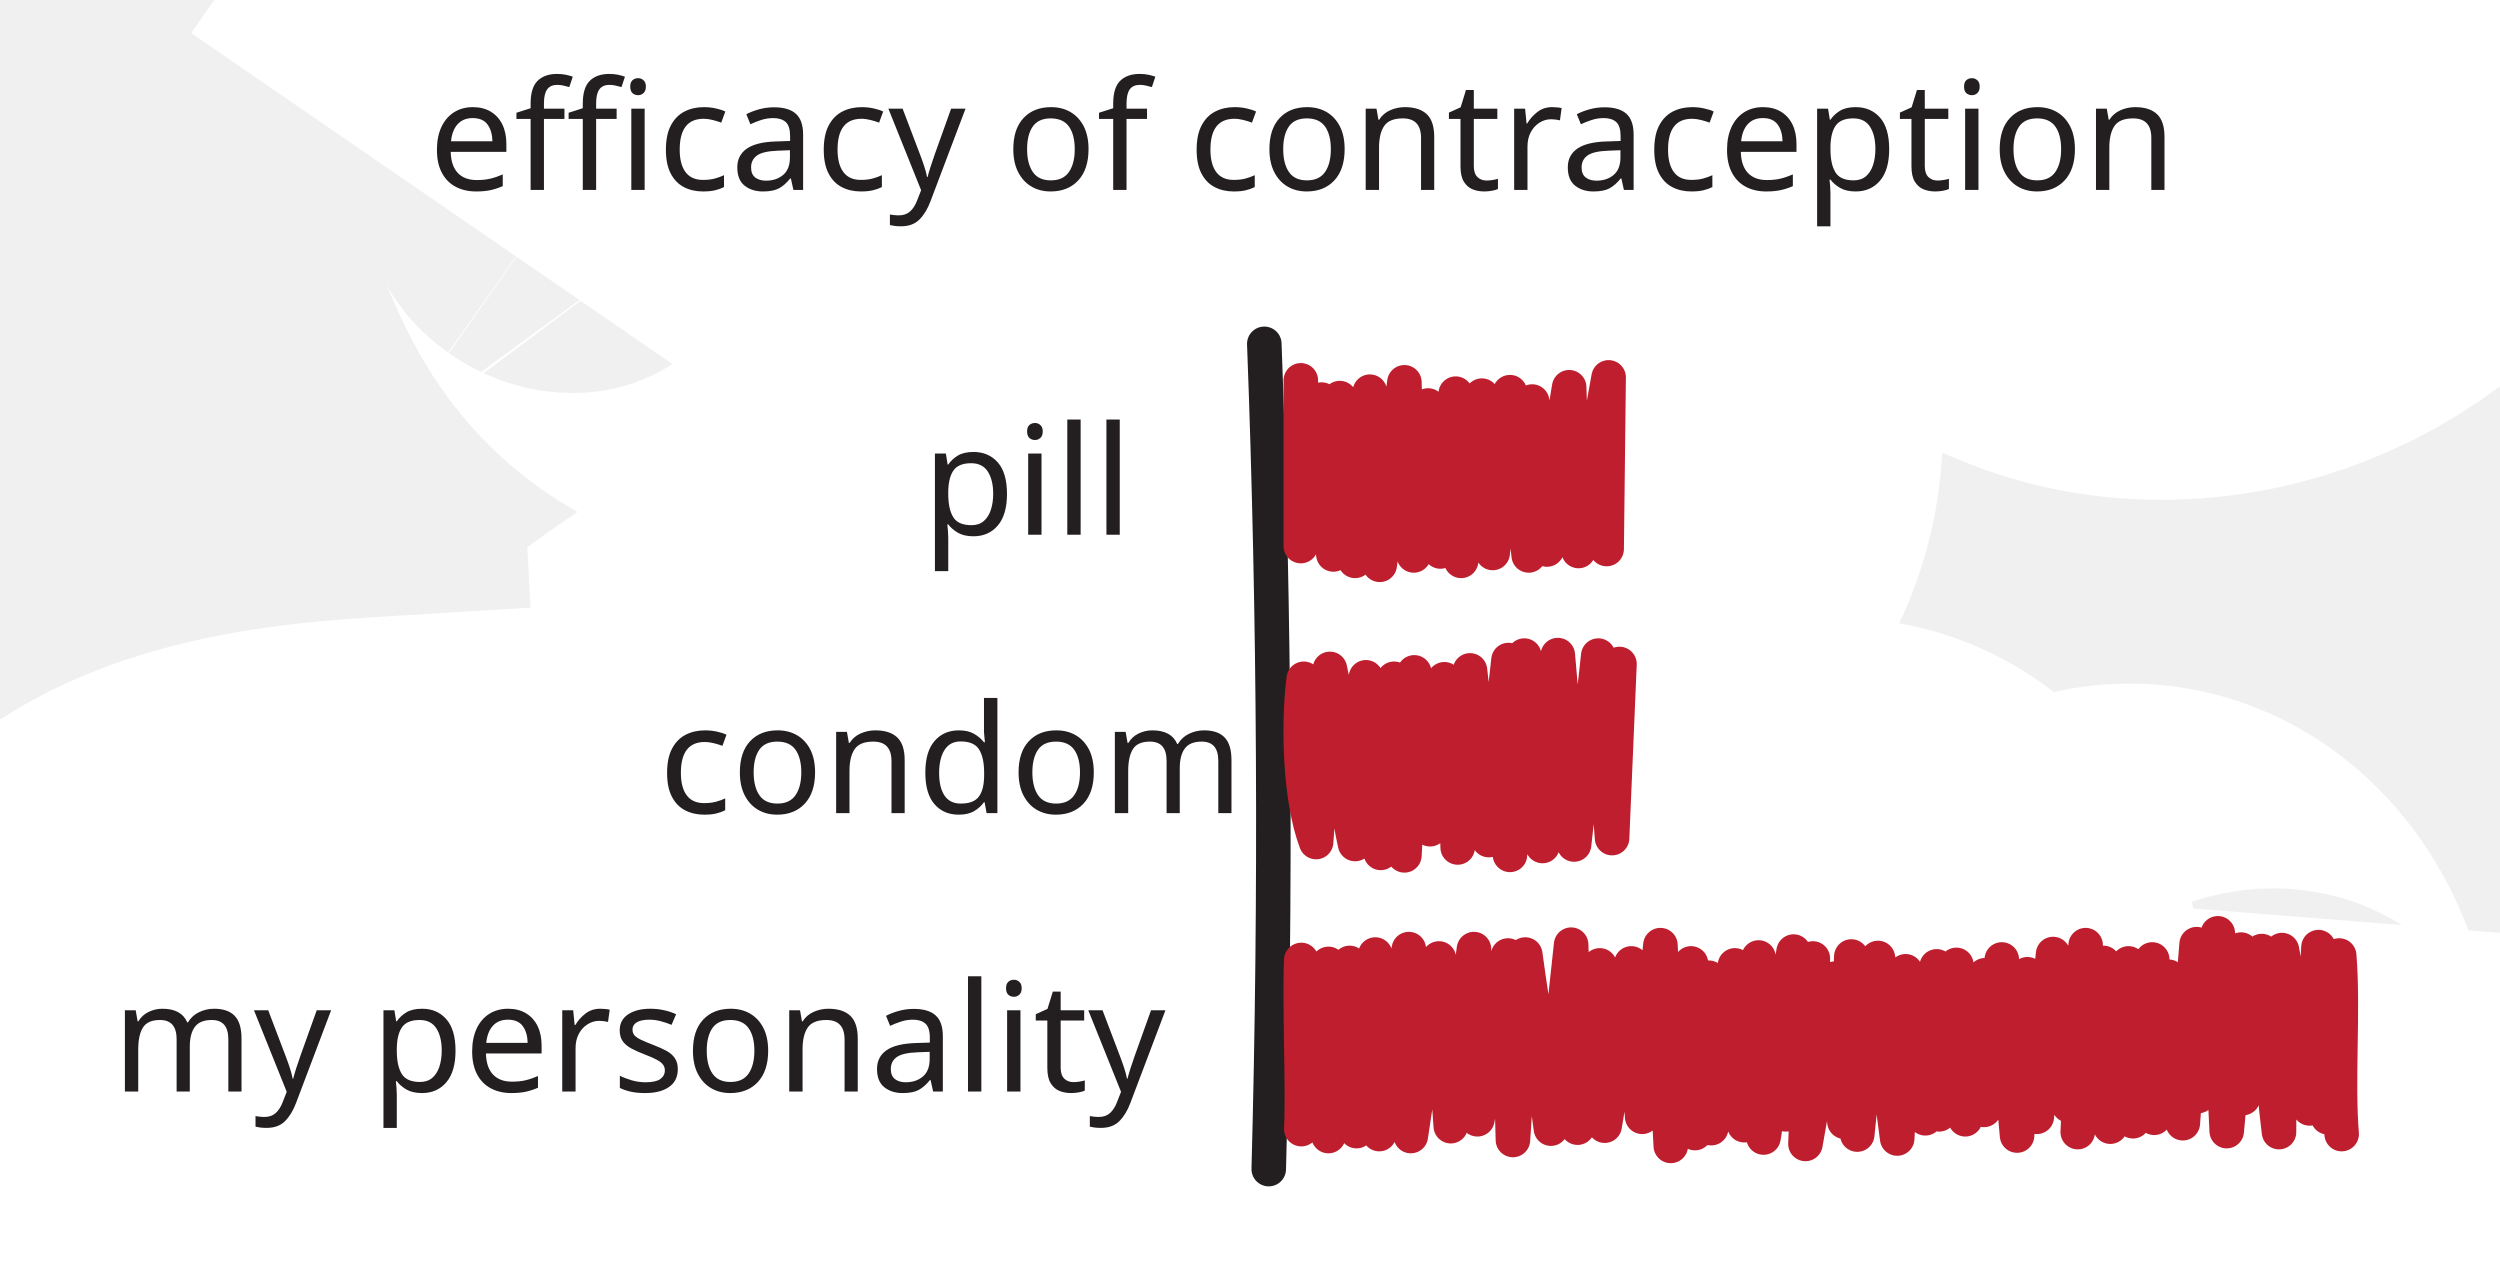
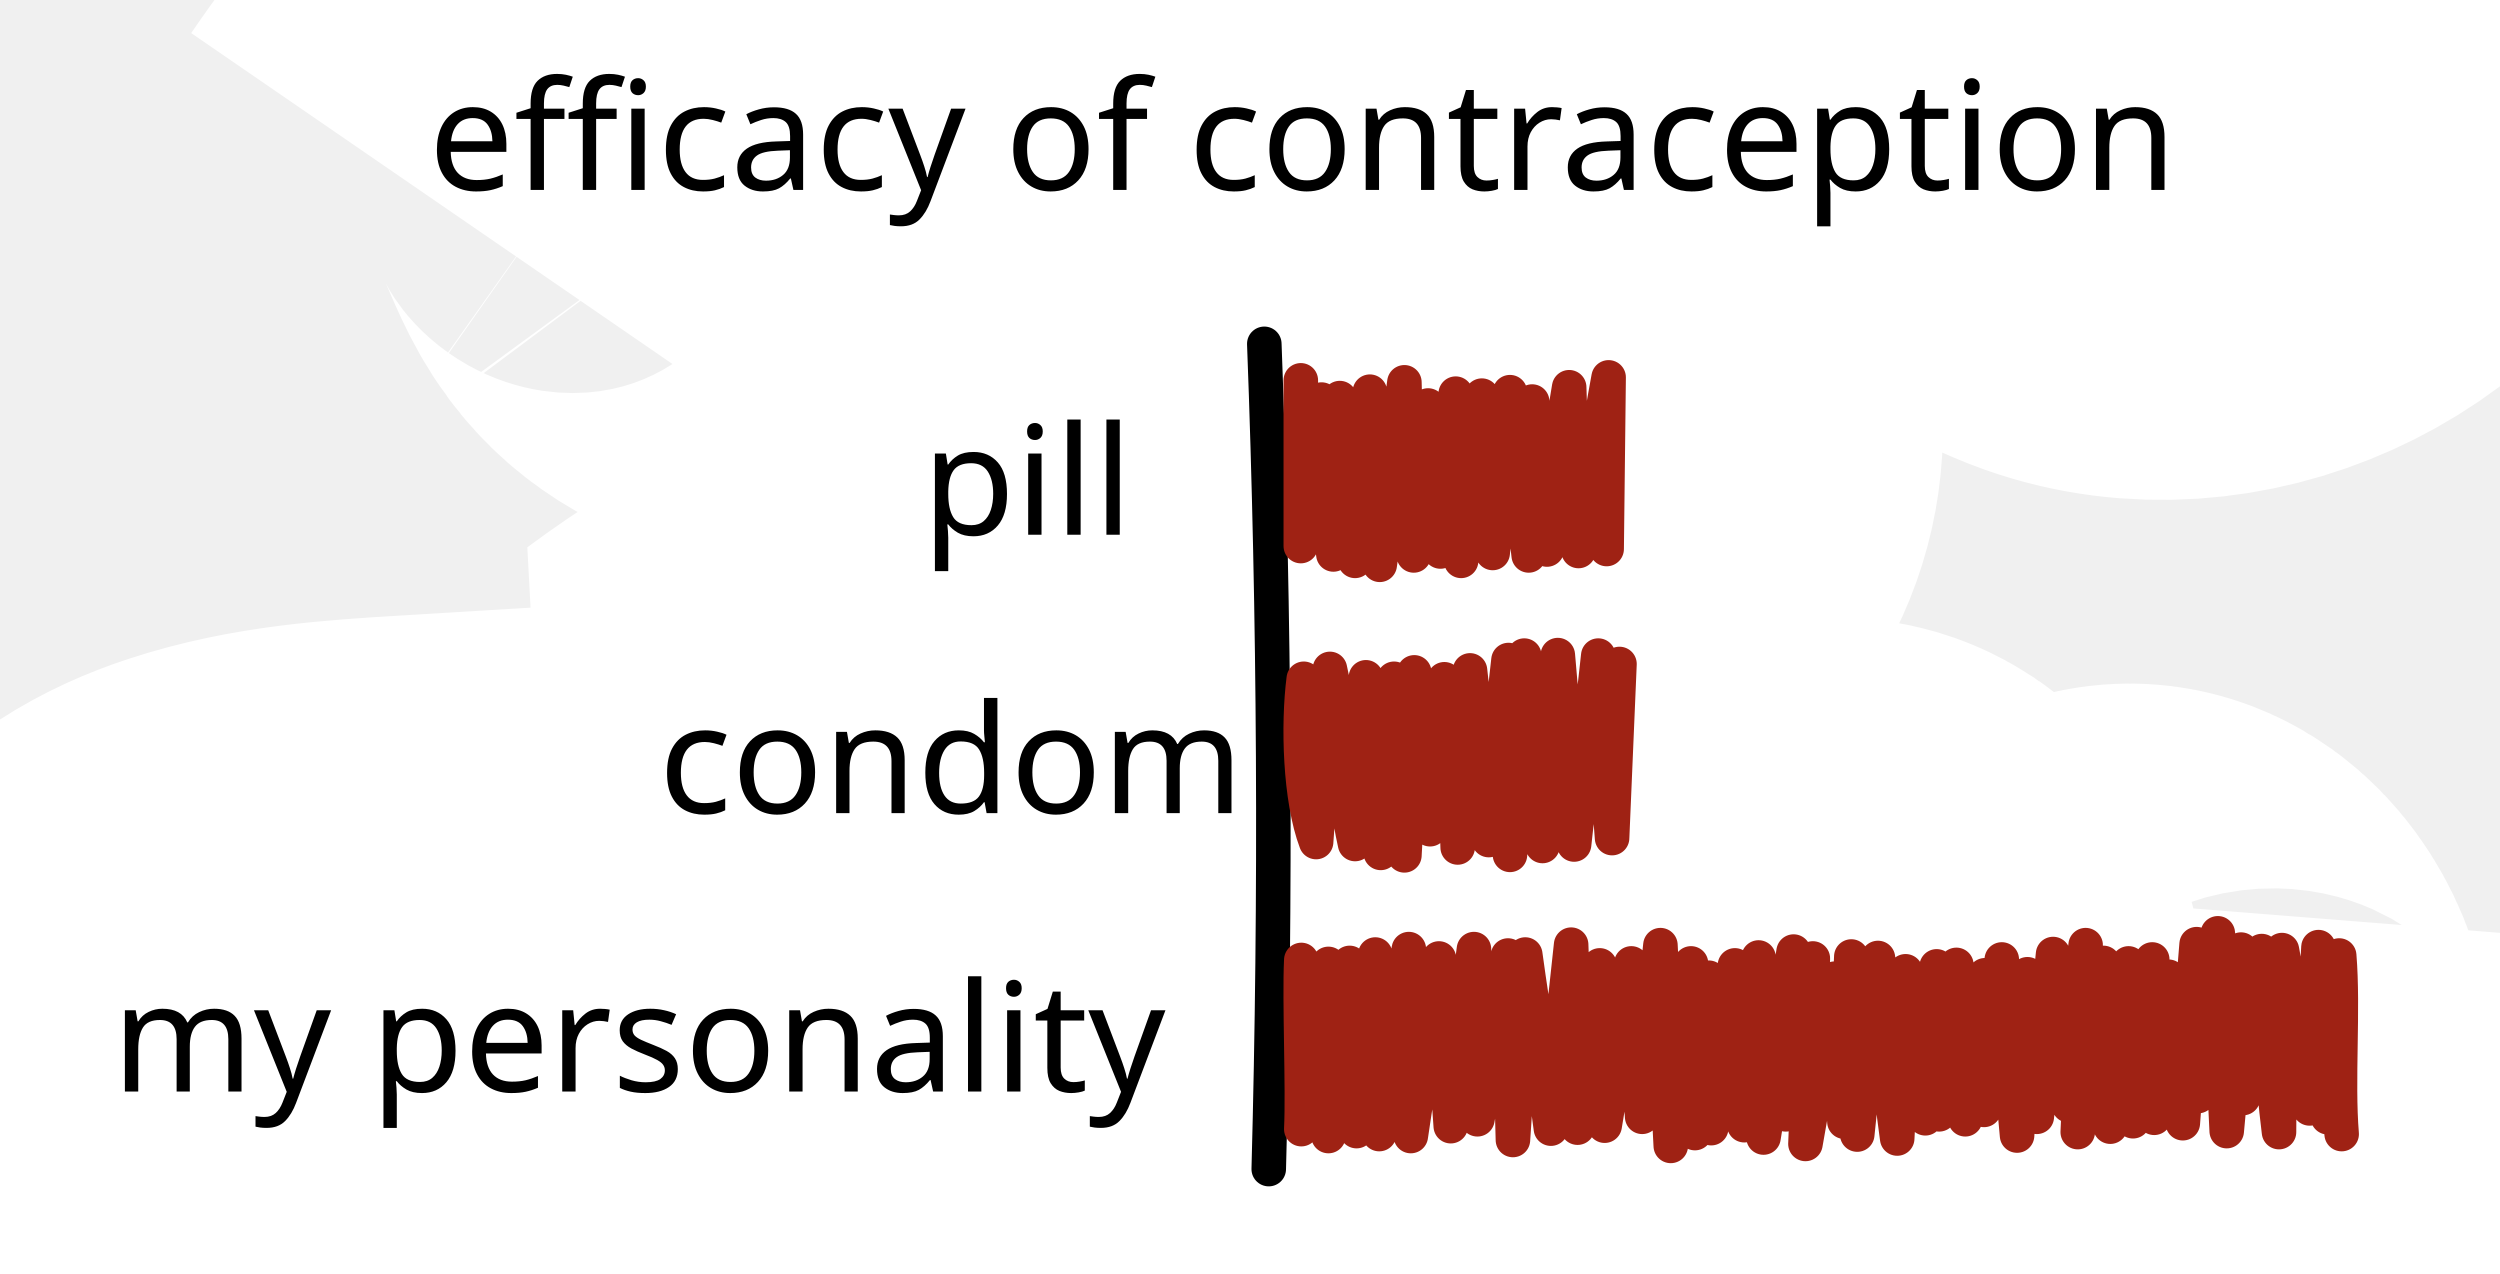
<svg xmlns="http://www.w3.org/2000/svg" version="1.1" id="Layer_1" x="0px" y="0px" width="506.8px" height="258.2px" viewBox="0 0 506.8 258.2" enable-background="new 0 0 506.8 258.2" xml:space="preserve">
  <path fill="none" stroke="#FFFFFF" stroke-width="120" stroke-linejoin="bevel" stroke-miterlimit="10" d="M88.2,40.7  c4.4-6.4,8.9-13,15.4-17.2c6.5-4.2,15.5-5.5,21.9-1c7.2,5.1,8.3,15.4,13.6,22.5c7.9,10.8,24,12.4,36.5,7.9  c12.6-4.6,22.7-13.9,33.2-22.1s22.6-15.9,35.9-16c11.7-0.1,22.9,5.7,31.6,13.6s15.2,17.9,21.6,27.7c10.4-11.6,21-23.4,34.1-31.8  s29.4-13.2,44.5-9.4c16.8,4.2,29.7,18,46,23.8c24.6,8.7,54.7-4.9,64.5-29c-34.5,5-69.1,10-103.6,15c-35.6,5.1-72.8,10.9-102,32  c-18.2,13.1-33.7,32.3-55.8,36c-7.2,1.2-14.7,0.7-21.6,3c-6.9,2.4-13.2,9.1-11.5,16.2c1.7,7.1,10.6,10.3,17.6,8.5  c7-1.8,12.5-7.2,17.6-12.4c15.3-15.4,30.6-30.9,46-46.3c-1.3,18.3-2.5,36.5-3.8,54.8c18.7-16.1,37.4-32.2,56.1-48.3  c10.4,9,10,26.6,1.7,37.6s-22.4,16.3-36.1,17.9c-13.7,1.6-27.6,0-41.4-0.1c-38.4-0.1-76.7,12.6-107.5,35.5  c11.7,6.9,26.6,8.2,39.4,3.3c12.7-4.8,23-15.7,27.2-28.6c-3,11.1-4.2,26.1,6.2,30.9c9.1,4.2,19.2-3.6,24.8-11.9s10.7-18.3,20.2-21.3  c-2.2,16,0.9,32.8,8.7,47c14.7-17.1,29.3-34.3,44-51.4c5.1,14.3,10.2,28.5,15.3,42.8c-81.4,4.9-162.7,9.9-244.1,14.8  c-13.4,0.8-27,1.7-39.7,5.9c-8.5,2.8-16.8,7.4-21.6,14.9c-4.8,7.6-4.9,18.6,1.7,24.7c7,6.6,18.7,5.2,26.6-0.3  c7.9-5.5,12.9-14.1,18.1-22.1s11.3-16.2,20.1-20c2.4,11.1,5,22.6,12.1,31.5c7,8.9,19.8,14.4,30.1,9.5c9.3-4.5,13.2-15.4,19-23.9  s18.1-15.5,25.9-8.7c7.1,6.3,4.5,19.8,12.6,25c5.8,3.7,13.7,0.4,18.2-4.8s6.9-11.8,11-17.3s11-10,17.5-7.9c-2.2,8.4-4.4,17-3.3,25.7  c1.1,8.6,6.2,17.3,14.4,20c12.5,4.1,25-6.8,31.2-18.4c6.2-11.6,9.6-25.2,19.4-34c8.5,20.8,16.9,41.6,25.4,62.4  c9.8-15.3,19.6-30.7,29.4-46c5.4-8.4,13.6-18,23.2-15.2c6.4,1.9,10,8.8,11.3,15.3s1.1,13.4,3.4,19.7c2.3,6.3,8.4,12,15,10.7  c14.4-2.8,10.9-31.6,25.6-32.8c6.7-0.5,11.9,6.1,13.7,12.6c1.7,6.5,1.4,13.6,4,19.8c2.6,6.2,10.1,11.3,16,8.1  c1.4-17.7,2.9-35.4,4.3-53" />
  <g id="Arrow_right">
</g>
+   <text transform="matrix(1 0 0 1 86.8862 38.5008)" font-family="'PermanentMarker'" font-size="30.74px">efficacy of contraception</text>
+   <path fill="none" stroke="#000000" stroke-width="7" stroke-linecap="round" stroke-linejoin="round" stroke-miterlimit="10" d="  M256.3,69.7c2.1,55.7,2.4,111.6,0.9,167.3" />
  <g>
-     <text transform="matrix(1 0 0 1 86.8862 38.5008)" fill="#231F20" font-family="'PermanentMarker'" font-size="30.74px">efficacy of contraception</text>
-     <path fill="none" stroke="#231F20" stroke-width="7" stroke-linecap="round" stroke-linejoin="round" stroke-miterlimit="10" d="   M256.3,69.7c2.1,55.7,2.4,111.6,0.9,167.3" />
-     <g>
-       <text transform="matrix(1 0 0 1 186.9179 108.4034)" fill="#231F20" font-family="'PermanentMarker'" font-size="30.74px">pill</text>
-       <path fill="none" stroke="#BE1E2D" stroke-width="7" stroke-linecap="round" stroke-linejoin="round" stroke-miterlimit="10" d="    M263.7,77.1c0,6.9,0,26.8,0,33.6c1.3-7,2.9-22.6,4.2-29.7c0.9,6.5,1.5,24.9,2.4,31.4c0.4-8.2,0.9-23.4,1.3-31.7    c1,11,2.1,22,3.1,33c1.6-11.5,1.4-22.7,3-34.3c0.1,11.8,1.9,23.3,2,35.1c2.1-14.6,3-22.4,5-37c0.2,14,1.6,21.1,1.9,35.1    c1-10.1,1.9-20.2,2.9-30.4c0.8,9.9,1.6,19.7,2.5,29.6c1-10.7,2.1-21.3,3.1-32c0.3,11.9,0.8,22.1,1.1,33.9    c1.5-11.7,2.7-21.7,4.2-33.5c0.5,12.4,1.7,19.5,2.2,31.9c1.4-12.7,2.1-20,3.5-32.6c1.3,11,2.5,22.1,3.8,33.1    c0.2-10.4,0.5-20.8,0.7-31.2c0.5,9.9,2.6,20.1,3,30c2.4-14.3,2-18.6,4.5-32.9c0.3,13.6,1.6,19.6,1.9,33.2    c2-10.8,4.1-24.4,6.1-35.2c-0.1,11.6-0.3,23.2-0.4,34.8" />
-     </g>
-     <g>
-       <text transform="matrix(1 0 0 1 133.5432 164.838)" fill="#231F20" font-family="'PermanentMarker'" font-size="30.74px">condom</text>
-       <path fill="none" stroke="#BE1E2D" stroke-width="7" stroke-linecap="round" stroke-linejoin="round" stroke-miterlimit="10" d="    M264.3,137.6c-1.2,9.3-0.8,24.4,2.5,33.1c0.7-10.7,2.2-24.4,2.8-35.1c2.6,11.6,2.5,23.9,5.1,35.5c0.7-11.3,1.4-22.5,2.2-33.8    c1.1,12.8,1.9,22.8,3,35.6c0.8-11.6,1.9-23.7,2.7-35.3c0.7,10.9,1.3,24.9,2.1,35.8c0.7-12.4,1.3-24.7,2-37.1    c1.1,10.6,2.1,21.2,3.2,31.8c1.6-10,1.3-20.4,2.9-30.4c0.2,11.2,2.5,22.9,2.7,34.1c0.8-12,1.6-24,2.5-35.9    c1.3,11.5,2.5,23,3.8,34.4c1.3-12.2,2.6-24.3,4-36.5c0.1,13.2,0.2,26.4,0.3,39.5c1-13.5,1.9-27,2.9-40.4    c1.2,15.1,2.5,23.6,3.7,38.6c1.1-15.1,2-23.6,3.1-38.7c1.1,12.8,2.2,25.6,3.3,38.4c1.5-14.8,3.4-23.5,4.9-38.3    c1.1,14.4,1.7,22.6,2.8,37c0.5-11.8,1-23.5,1.5-35.3" />
-     </g>
-     <g>
-       <text transform="matrix(1 0 0 1 22.7111 221.2732)" fill="#231F20" font-family="'PermanentMarker'" font-size="30.74px">my personality</text>
-       <path fill="none" stroke="#BE1E2D" stroke-width="7" stroke-linecap="round" stroke-linejoin="round" stroke-miterlimit="10" d="    M263.8,194.6c-0.4,8.2,0.4,26.1,0,34.3c2.2-9.9,3.4-23.6,5.5-33.5c-0.2,9.7,0.2,25.2,0,34.9c1.6-8.3,2.7-26.8,4.3-35.1    c0.4,8.1,1,25.9,1.4,34.1c1.4-10.2,2.5-25.6,3.8-35.8c0.3,12.1,0.6,24.3,0.8,36.4c2-12.5,4-25,6-37.5c0.1,13.8,0.2,24.1,0.4,37.9    c1.9-13.1,3.8-22.9,5.7-36c0.8,11.3,1.6,22.7,2.4,34c1.6-12,3.1-23.9,4.7-35.9c0.2,11.5,0.5,23,0.7,34.5    c2.1-11.1,4.2-22.1,6.2-33.2c0.3,12.5,0.7,24.9,1,37.4c0.8-12.5,1.7-25.1,2.5-37.6c1.7,12.5,3.6,22.8,5.2,35.3    c1.5-13.2,2.7-24.1,4.1-37.3c0.5,13.1,0.8,24,1.3,37.1c1.5-11.7,3-21.2,4.5-32.9c0.1,12.5,1,20,1,32.5c2.1-12.6,3.3-20.3,5.4-32.9    c0.7,10.4,1.4,20.7,2.2,31.1c1.2-11.6,2.5-23.2,3.7-34.8c0.7,13.6,1.4,27.2,2.1,40.7c1.3-10.9,2.8-26.1,4.1-37    c0.3,11,0.5,23.4,0.8,34.4c1-11.4,1.8-20.1,2.8-31.5c0.2,10.2,0.3,20.3,0.5,30.5c1.6-11,3.2-22,4.8-33c0.6,10.8,1.3,21.6,1.9,32.4    c1-11.3,1.9-22.7,2.9-34c0.3,12.2,0.7,24.3,1,36.5c2-12.6,4.1-25.1,6.1-37.7c-0.5,11-1.1,22-1.6,33c1.8-10.5,3.7-21.1,5.5-31.6    c-0.5,12.5-1,25-1.5,37.6c2-11.2,3.9-22.3,5.9-33.5c0.7,9.7,1.3,19.3,2,29c0.5-11.2,0.9-22.3,1.4-33.5c0.4,12,0.8,24,1.2,36.1    c1-10.5,3.2-25.3,4.2-35.8c1.7,11.6,2.2,24.9,3.9,36.6c0.6-12.2,1.1-21.8,1.7-33.9c1.3,9.9,2.7,19.8,4,29.8    c0.8-10.3,1.5-20.5,2.3-30.8c0.2,10,0.3,20,0.5,30c1.2-10.1,2.3-20.2,3.5-30.3c0.6,10.4,1.2,20.9,1.8,31.3    c1.3-9.7,2.7-19.5,4-29.2c-0.1,9.1-0.1,18.2-0.2,27.3c1.1-8.2,2.5-22.3,3.6-30.5c1.1,11.3,2,24.4,3.1,35.7    c0.8-12.3,1.3-20.4,2.1-32.7c0.6,9.6,1.3,19.2,1.9,28.9c1.1-11,2.2-22,3.3-33c1.1,10.2,2.2,20.5,3.2,30.7    c1.1-10.8,2.3-21.7,3.4-32.5c-0.5,12.6-1,25.3-1.6,37.9c1.7-11.4,3.5-22.9,5.2-34.3c0.5,11.1,0.9,22.1,1.4,33.2    c1.2-11,2.5-22.1,3.7-33.1c0.3,10.7,0.6,21.3,0.9,32c1.4-8.8,2.5-24,3.9-32.8c0,8.6,0.4,23.5,0.4,32.1c1-9.5,2-19,2.9-28.6    c1,9.9,1.9,19.8,2.9,29.7c0.9-12.1,1.8-24.2,2.8-36.3c0.1,10.3,0.2,20.5,0.3,30.8c1.3-11,2.7-22,4-33c0.6,11.1,1.2,29,1.8,40.1    c1-10,2-26.8,2.9-36.8c0.1,10,0.3,20,0.4,30.1c1.3-9.9,2.5-19.9,3.8-29.8c1.4,11.1,2.1,25.6,3.5,36.7c0-11.2,0.6-25.8,0.6-36.9    c1.9,10.7,3.8,21.4,5.6,32.1c0.6-10.9,1.2-21.8,1.8-32.7c0.6,11.5,1.2,23,1.9,34.5c0.8-10.9,1.5-21.9,2.3-32.8    c0.9,11-0.4,25.3,0.5,36.2" />
-     </g>
+     <text transform="matrix(1 0 0 1 186.9179 108.4034)" font-family="'PermanentMarker'" font-size="30.74px">pill</text>
+     <path fill="none" stroke="#9F2214" stroke-width="7" stroke-linecap="round" stroke-linejoin="round" stroke-miterlimit="10" d="   M263.7,77.1c0,6.9,0,26.8,0,33.6c1.3-7,2.9-22.6,4.2-29.7c0.9,6.5,1.5,24.9,2.4,31.4c0.4-8.2,0.9-23.4,1.3-31.7c1,11,2.1,22,3.1,33   c1.6-11.5,1.4-22.7,3-34.3c0.1,11.8,1.9,23.3,2,35.1c2.1-14.6,3-22.4,5-37c0.2,14,1.6,21.1,1.9,35.1c1-10.1,1.9-20.2,2.9-30.4   c0.8,9.9,1.6,19.7,2.5,29.6c1-10.7,2.1-21.3,3.1-32c0.3,11.9,0.8,22.1,1.1,33.9c1.5-11.7,2.7-21.7,4.2-33.5   c0.5,12.4,1.7,19.5,2.2,31.9c1.4-12.7,2.1-20,3.5-32.6c1.3,11,2.5,22.1,3.8,33.1c0.2-10.4,0.5-20.8,0.7-31.2c0.5,9.9,2.6,20.1,3,30   c2.4-14.3,2-18.6,4.5-32.9c0.3,13.6,1.6,19.6,1.9,33.2c2-10.8,4.1-24.4,6.1-35.2c-0.1,11.6-0.3,23.2-0.4,34.8" />
  </g>
+   <g>
+     <text transform="matrix(1 0 0 1 133.5432 164.838)" font-family="'PermanentMarker'" font-size="30.74px">condom</text>
+     <path fill="none" stroke="#9F2214" stroke-width="7" stroke-linecap="round" stroke-linejoin="round" stroke-miterlimit="10" d="   M264.3,137.6c-1.2,9.3-0.8,24.4,2.5,33.1c0.7-10.7,2.2-24.4,2.8-35.1c2.6,11.6,2.5,23.9,5.1,35.5c0.7-11.3,1.4-22.5,2.2-33.8   c1.1,12.8,1.9,22.8,3,35.6c0.8-11.6,1.9-23.7,2.7-35.3c0.7,10.9,1.3,24.9,2.1,35.8c0.7-12.4,1.3-24.7,2-37.1   c1.1,10.6,2.1,21.2,3.2,31.8c1.6-10,1.3-20.4,2.9-30.4c0.2,11.2,2.5,22.9,2.7,34.1c0.8-12,1.6-24,2.5-35.9   c1.3,11.5,2.5,23,3.8,34.4c1.3-12.2,2.6-24.3,4-36.5c0.1,13.2,0.2,26.4,0.3,39.5c1-13.5,1.9-27,2.9-40.4   c1.2,15.1,2.5,23.6,3.7,38.6c1.1-15.1,2-23.6,3.1-38.7c1.1,12.8,2.2,25.6,3.3,38.4c1.5-14.8,3.4-23.5,4.9-38.3   c1.1,14.4,1.7,22.6,2.8,37c0.5-11.8,1-23.5,1.5-35.3" />
+   </g>
+   <g>
+     <text transform="matrix(1 0 0 1 22.7111 221.2732)" font-family="'PermanentMarker'" font-size="30.74px">my personality</text>
+     <path fill="none" stroke="#9F2214" stroke-width="7" stroke-linecap="round" stroke-linejoin="round" stroke-miterlimit="10" d="   M263.8,194.6c-0.4,8.2,0.4,26.1,0,34.3c2.2-9.9,3.4-23.6,5.5-33.5c-0.2,9.7,0.2,25.2,0,34.9c1.6-8.3,2.7-26.8,4.3-35.1   c0.4,8.1,1,25.9,1.4,34.1c1.4-10.2,2.5-25.6,3.8-35.8c0.3,12.1,0.6,24.3,0.8,36.4c2-12.5,4-25,6-37.5c0.1,13.8,0.2,24.1,0.4,37.9   c1.9-13.1,3.8-22.9,5.7-36c0.8,11.3,1.6,22.7,2.4,34c1.6-12,3.1-23.9,4.7-35.9c0.2,11.5,0.5,23,0.7,34.5   c2.1-11.1,4.2-22.1,6.2-33.2c0.3,12.5,0.7,24.9,1,37.4c0.8-12.5,1.7-25.1,2.5-37.6c1.7,12.5,3.6,22.8,5.2,35.3   c1.5-13.2,2.7-24.1,4.1-37.3c0.5,13.1,0.8,24,1.3,37.1c1.5-11.7,3-21.2,4.5-32.9c0.1,12.5,1,20,1,32.5c2.1-12.6,3.3-20.3,5.4-32.9   c0.7,10.4,1.4,20.7,2.2,31.1c1.2-11.6,2.5-23.2,3.7-34.8c0.7,13.6,1.4,27.2,2.1,40.7c1.3-10.9,2.8-26.1,4.1-37   c0.3,11,0.5,23.4,0.8,34.4c1-11.4,1.8-20.1,2.8-31.5c0.2,10.2,0.3,20.3,0.5,30.5c1.6-11,3.2-22,4.8-33c0.6,10.8,1.3,21.6,1.9,32.4   c1-11.3,1.9-22.7,2.9-34c0.3,12.2,0.7,24.3,1,36.5c2-12.6,4.1-25.1,6.1-37.7c-0.5,11-1.1,22-1.6,33c1.8-10.5,3.7-21.1,5.5-31.6   c-0.5,12.5-1,25-1.5,37.6c2-11.2,3.9-22.3,5.9-33.5c0.7,9.7,1.3,19.3,2,29c0.5-11.2,0.9-22.3,1.4-33.5c0.4,12,0.8,24,1.2,36.1   c1-10.5,3.2-25.3,4.2-35.8c1.7,11.6,2.2,24.9,3.9,36.6c0.6-12.2,1.1-21.8,1.7-33.9c1.3,9.9,2.7,19.8,4,29.8   c0.8-10.3,1.5-20.5,2.3-30.8c0.2,10,0.3,20,0.5,30c1.2-10.1,2.3-20.2,3.5-30.3c0.6,10.4,1.2,20.9,1.8,31.3c1.3-9.7,2.7-19.5,4-29.2   c-0.1,9.1-0.1,18.2-0.2,27.3c1.1-8.2,2.5-22.3,3.6-30.5c1.1,11.3,2,24.4,3.1,35.7c0.8-12.3,1.3-20.4,2.1-32.7   c0.6,9.6,1.3,19.2,1.9,28.9c1.1-11,2.2-22,3.3-33c1.1,10.2,2.2,20.5,3.2,30.7c1.1-10.8,2.3-21.7,3.4-32.5   c-0.5,12.6-1,25.3-1.6,37.9c1.7-11.4,3.5-22.9,5.2-34.3c0.5,11.1,0.9,22.1,1.4,33.2c1.2-11,2.5-22.1,3.7-33.1   c0.3,10.7,0.6,21.3,0.9,32c1.4-8.8,2.5-24,3.9-32.8c0,8.6,0.4,23.5,0.4,32.1c1-9.5,2-19,2.9-28.6c1,9.9,1.9,19.8,2.9,29.7   c0.9-12.1,1.8-24.2,2.8-36.3c0.1,10.3,0.2,20.5,0.3,30.8c1.3-11,2.7-22,4-33c0.6,11.1,1.2,29,1.8,40.1c1-10,2-26.8,2.9-36.8   c0.1,10,0.3,20,0.4,30.1c1.3-9.9,2.5-19.9,3.8-29.8c1.4,11.1,2.1,25.6,3.5,36.7c0-11.2,0.6-25.8,0.6-36.9   c1.9,10.7,3.8,21.4,5.6,32.1c0.6-10.9,1.2-21.8,1.8-32.7c0.6,11.5,1.2,23,1.9,34.5c0.8-10.9,1.5-21.9,2.3-32.8   c0.9,11-0.4,25.3,0.5,36.2" />
+   </g>
+   <g id="Arrow_up">
+ </g>
</svg>
